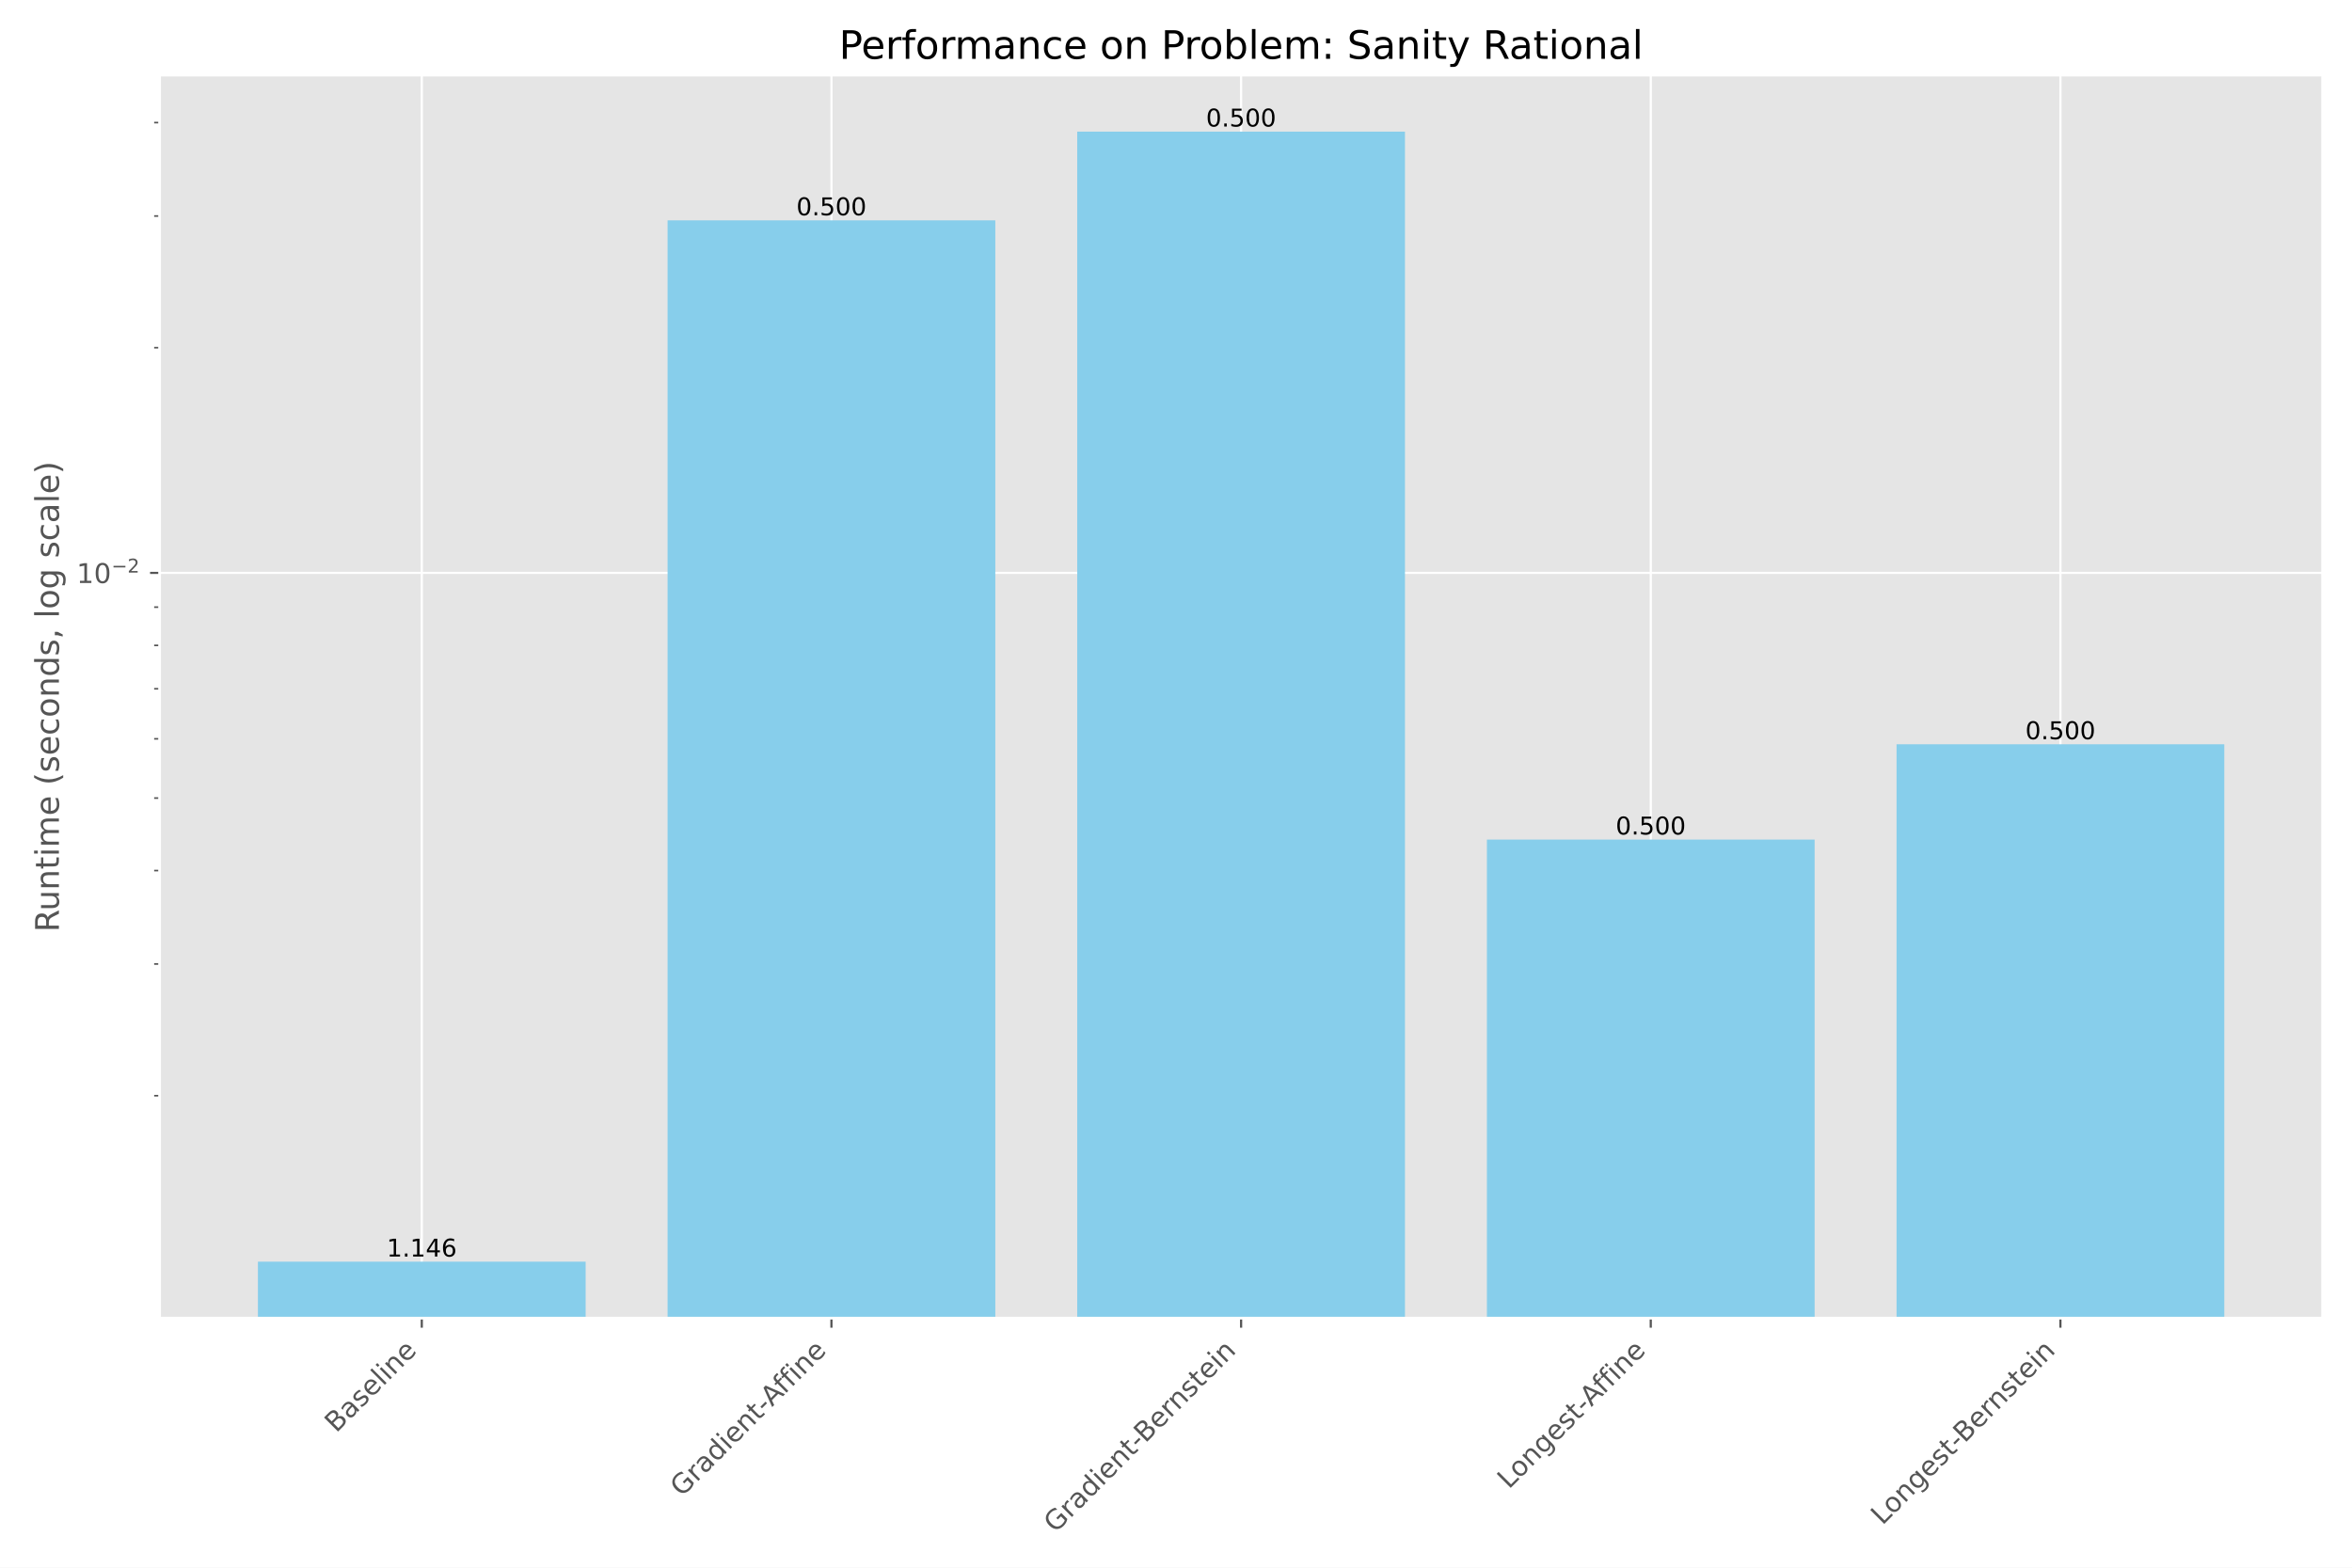
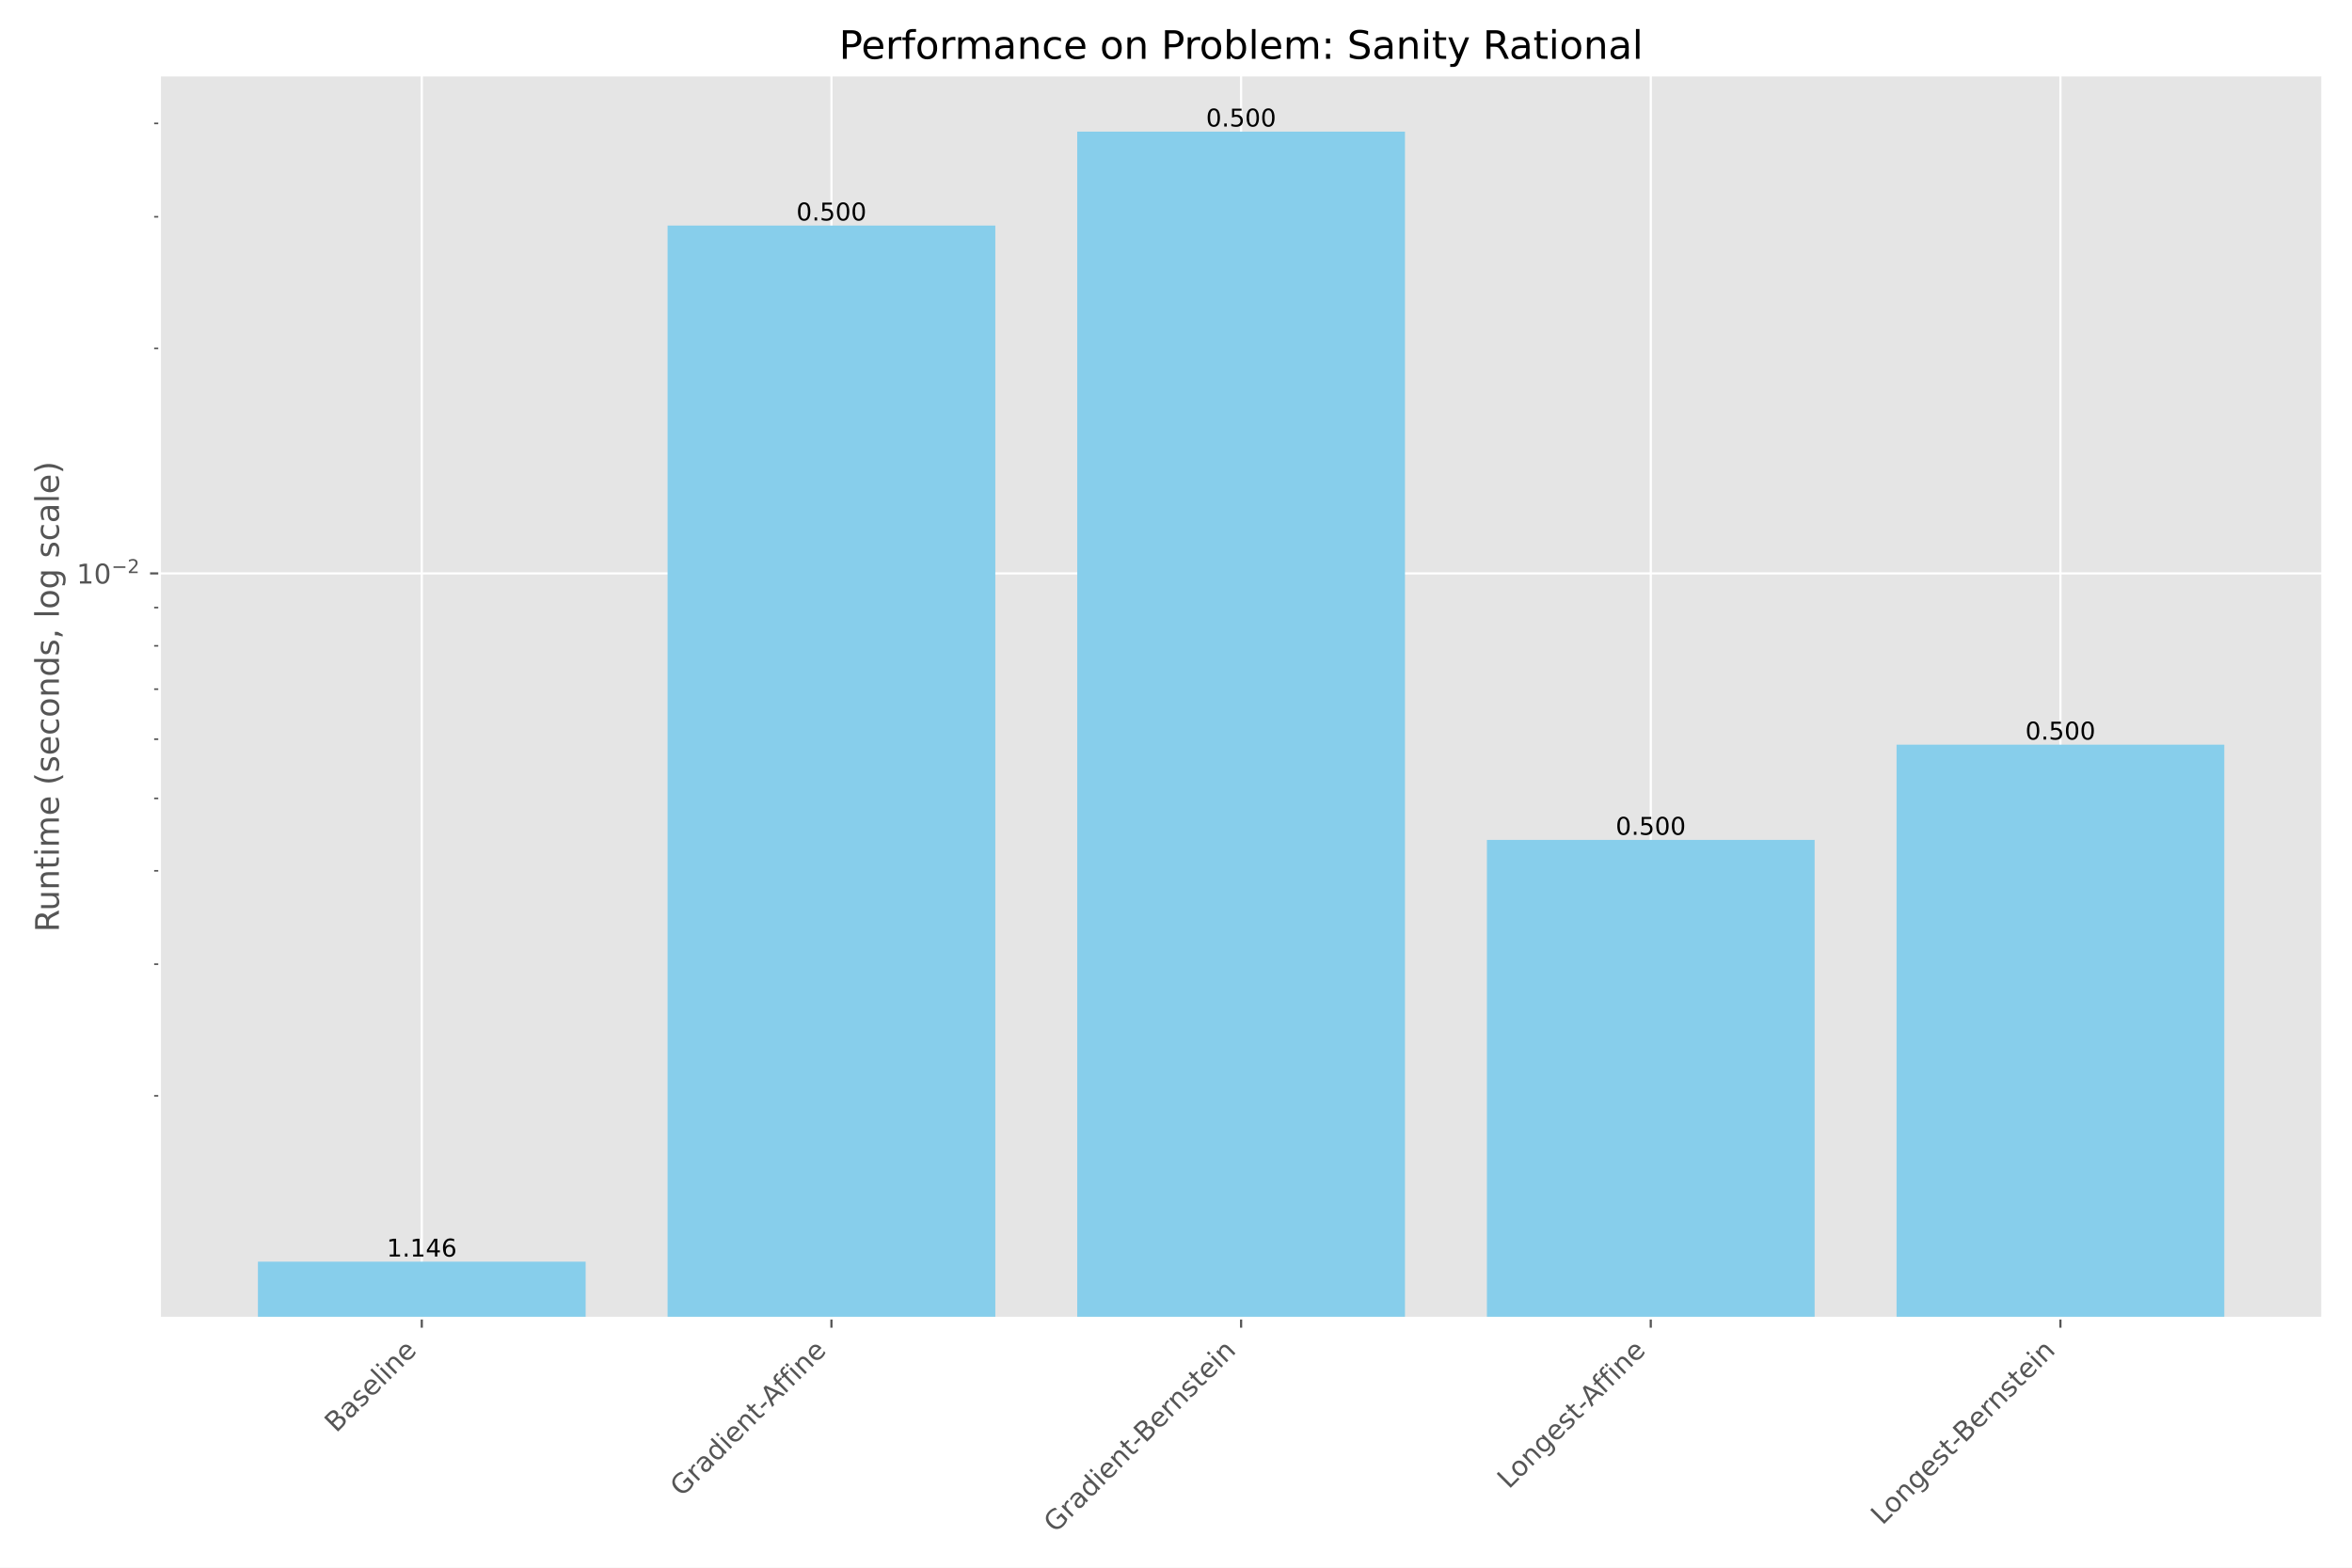
<svg xmlns="http://www.w3.org/2000/svg" xmlns:xlink="http://www.w3.org/1999/xlink" width="864pt" height="576pt" viewBox="0 0 864 576" version="1.1">
  <defs>
    <style type="text/css">*{stroke-linejoin: round; stroke-linecap: butt}</style>
  </defs>
  <g id="figure_1">
    <g id="patch_1">
      <path d="M 0 576  L 864 576  L 864 0  L 0 0  z " style="fill: #ffffff" />
    </g>
    <g id="axes_1">
      <g id="patch_2">
        <path d="M 58.63 484.314  L 853.2 484.314  L 853.2 27.6  L 58.63 27.6  z " style="fill: #e5e5e5" />
      </g>
      <g id="matplotlib.axis_1">
        <g id="xtick_1">
          <g id="line2d_1">
-             <path d="M 154.941 484.314  L 154.941 27.6  " clip-path="url(#pba3ea1bf0c)" style="fill: none; stroke: #ffffff; stroke-width: 0.8; stroke-linecap: square" />
+             <path d="M 154.941 484.314  L 154.941 27.6  " clip-path="url(#p4c2cf77429)" style="fill: none; stroke: #ffffff; stroke-width: 0.8; stroke-linecap: square" />
          </g>
          <g id="line2d_2">
            <defs>
-               <path id="ma2b7a92fe0" d="M 0 0  L 0 3.5  " style="stroke: #555555; stroke-width: 0.8" />
+               <path id="mc6f19f97b6" d="M 0 0  L 0 3.5  " style="stroke: #555555; stroke-width: 0.8" />
            </defs>
            <g>
-               <use xlink:href="#ma2b7a92fe0" x="154.941" y="484.314" style="fill: #555555; stroke: #555555; stroke-width: 0.8" />
+               <use xlink:href="#mc6f19f97b6" x="154.941" y="484.314" style="fill: #555555; stroke: #555555; stroke-width: 0.8" />
            </g>
          </g>
          <g id="text_1">
            <g style="fill: #555555" transform="translate(123.4903 526.6675) rotate(-45) scale(0.1 -0.1)">
              <defs>
                <path id="DejaVuSans-42" d="M 1259 2228  L 1259 519  L 2272 519  Q 2781 519 3026 730  Q 3272 941 3272 1375  Q 3272 1813 3026 2020  Q 2781 2228 2272 2228  L 1259 2228  z M 1259 4147  L 1259 2741  L 2194 2741  Q 2656 2741 2882 2914  Q 3109 3088 3109 3444  Q 3109 3797 2882 3972  Q 2656 4147 2194 4147  L 1259 4147  z M 628 4666  L 2241 4666  Q 2963 4666 3353 4366  Q 3744 4066 3744 3513  Q 3744 3084 3544 2831  Q 3344 2578 2956 2516  Q 3422 2416 3680 2098  Q 3938 1781 3938 1306  Q 3938 681 3513 340  Q 3088 0 2303 0  L 628 0  L 628 4666  z " transform="scale(0.015625)" />
                <path id="DejaVuSans-61" d="M 2194 1759  Q 1497 1759 1228 1600  Q 959 1441 959 1056  Q 959 750 1161 570  Q 1363 391 1709 391  Q 2188 391 2477 730  Q 2766 1069 2766 1631  L 2766 1759  L 2194 1759  z M 3341 1997  L 3341 0  L 2766 0  L 2766 531  Q 2569 213 2275 61  Q 1981 -91 1556 -91  Q 1019 -91 701 211  Q 384 513 384 1019  Q 384 1609 779 1909  Q 1175 2209 1959 2209  L 2766 2209  L 2766 2266  Q 2766 2663 2505 2880  Q 2244 3097 1772 3097  Q 1472 3097 1187 3025  Q 903 2953 641 2809  L 641 3341  Q 956 3463 1253 3523  Q 1550 3584 1831 3584  Q 2591 3584 2966 3190  Q 3341 2797 3341 1997  z " transform="scale(0.015625)" />
                <path id="DejaVuSans-73" d="M 2834 3397  L 2834 2853  Q 2591 2978 2328 3040  Q 2066 3103 1784 3103  Q 1356 3103 1142 2972  Q 928 2841 928 2578  Q 928 2378 1081 2264  Q 1234 2150 1697 2047  L 1894 2003  Q 2506 1872 2764 1633  Q 3022 1394 3022 966  Q 3022 478 2636 193  Q 2250 -91 1575 -91  Q 1294 -91 989 -36  Q 684 19 347 128  L 347 722  Q 666 556 975 473  Q 1284 391 1588 391  Q 1994 391 2212 530  Q 2431 669 2431 922  Q 2431 1156 2273 1281  Q 2116 1406 1581 1522  L 1381 1569  Q 847 1681 609 1914  Q 372 2147 372 2553  Q 372 3047 722 3315  Q 1072 3584 1716 3584  Q 2034 3584 2315 3537  Q 2597 3491 2834 3397  z " transform="scale(0.015625)" />
                <path id="DejaVuSans-65" d="M 3597 1894  L 3597 1613  L 953 1613  Q 991 1019 1311 708  Q 1631 397 2203 397  Q 2534 397 2845 478  Q 3156 559 3463 722  L 3463 178  Q 3153 47 2828 -22  Q 2503 -91 2169 -91  Q 1331 -91 842 396  Q 353 884 353 1716  Q 353 2575 817 3079  Q 1281 3584 2069 3584  Q 2775 3584 3186 3129  Q 3597 2675 3597 1894  z M 3022 2063  Q 3016 2534 2758 2815  Q 2500 3097 2075 3097  Q 1594 3097 1305 2825  Q 1016 2553 972 2059  L 3022 2063  z " transform="scale(0.015625)" />
                <path id="DejaVuSans-6c" d="M 603 4863  L 1178 4863  L 1178 0  L 603 0  L 603 4863  z " transform="scale(0.015625)" />
                <path id="DejaVuSans-69" d="M 603 3500  L 1178 3500  L 1178 0  L 603 0  L 603 3500  z M 603 4863  L 1178 4863  L 1178 4134  L 603 4134  L 603 4863  z " transform="scale(0.015625)" />
                <path id="DejaVuSans-6e" d="M 3513 2113  L 3513 0  L 2938 0  L 2938 2094  Q 2938 2591 2744 2837  Q 2550 3084 2163 3084  Q 1697 3084 1428 2787  Q 1159 2491 1159 1978  L 1159 0  L 581 0  L 581 3500  L 1159 3500  L 1159 2956  Q 1366 3272 1645 3428  Q 1925 3584 2291 3584  Q 2894 3584 3203 3211  Q 3513 2838 3513 2113  z " transform="scale(0.015625)" />
              </defs>
              <use xlink:href="#DejaVuSans-42" />
              <use xlink:href="#DejaVuSans-61" transform="translate(68.60352 0)" />
              <use xlink:href="#DejaVuSans-73" transform="translate(129.8828 0)" />
              <use xlink:href="#DejaVuSans-65" transform="translate(181.9824 0)" />
              <use xlink:href="#DejaVuSans-6c" transform="translate(243.5059 0)" />
              <use xlink:href="#DejaVuSans-69" transform="translate(271.2891 0)" />
              <use xlink:href="#DejaVuSans-6e" transform="translate(299.0723 0)" />
              <use xlink:href="#DejaVuSans-65" transform="translate(362.4512 0)" />
            </g>
          </g>
        </g>
        <g id="xtick_2">
          <g id="line2d_3">
-             <path d="M 305.428 484.314  L 305.428 27.6  " clip-path="url(#pba3ea1bf0c)" style="fill: none; stroke: #ffffff; stroke-width: 0.8; stroke-linecap: square" />
+             <path d="M 305.428 484.314  L 305.428 27.6  " clip-path="url(#p4c2cf77429)" style="fill: none; stroke: #ffffff; stroke-width: 0.8; stroke-linecap: square" />
          </g>
          <g id="line2d_4">
            <g>
-               <use xlink:href="#ma2b7a92fe0" x="305.428" y="484.314" style="fill: #555555; stroke: #555555; stroke-width: 0.8" />
+               <use xlink:href="#mc6f19f97b6" x="305.428" y="484.314" style="fill: #555555; stroke: #555555; stroke-width: 0.8" />
            </g>
          </g>
          <g id="text_2">
            <g style="fill: #555555" transform="translate(250.4327 550.212) rotate(-45) scale(0.1 -0.1)">
              <defs>
                <path id="DejaVuSans-47" d="M 3809 666  L 3809 1919  L 2778 1919  L 2778 2438  L 4434 2438  L 4434 434  Q 4069 175 3628 42  Q 3188 -91 2688 -91  Q 1594 -91 976 548  Q 359 1188 359 2328  Q 359 3472 976 4111  Q 1594 4750 2688 4750  Q 3144 4750 3555 4637  Q 3966 4525 4313 4306  L 4313 3634  Q 3963 3931 3569 4081  Q 3175 4231 2741 4231  Q 1884 4231 1454 3753  Q 1025 3275 1025 2328  Q 1025 1384 1454 906  Q 1884 428 2741 428  Q 3075 428 3337 486  Q 3600 544 3809 666  z " transform="scale(0.015625)" />
                <path id="DejaVuSans-72" d="M 2631 2963  Q 2534 3019 2420 3045  Q 2306 3072 2169 3072  Q 1681 3072 1420 2755  Q 1159 2438 1159 1844  L 1159 0  L 581 0  L 581 3500  L 1159 3500  L 1159 2956  Q 1341 3275 1631 3429  Q 1922 3584 2338 3584  Q 2397 3584 2469 3576  Q 2541 3569 2628 3553  L 2631 2963  z " transform="scale(0.015625)" />
                <path id="DejaVuSans-64" d="M 2906 2969  L 2906 4863  L 3481 4863  L 3481 0  L 2906 0  L 2906 525  Q 2725 213 2448 61  Q 2172 -91 1784 -91  Q 1150 -91 751 415  Q 353 922 353 1747  Q 353 2572 751 3078  Q 1150 3584 1784 3584  Q 2172 3584 2448 3432  Q 2725 3281 2906 2969  z M 947 1747  Q 947 1113 1208 752  Q 1469 391 1925 391  Q 2381 391 2643 752  Q 2906 1113 2906 1747  Q 2906 2381 2643 2742  Q 2381 3103 1925 3103  Q 1469 3103 1208 2742  Q 947 2381 947 1747  z " transform="scale(0.015625)" />
                <path id="DejaVuSans-74" d="M 1172 4494  L 1172 3500  L 2356 3500  L 2356 3053  L 1172 3053  L 1172 1153  Q 1172 725 1289 603  Q 1406 481 1766 481  L 2356 481  L 2356 0  L 1766 0  Q 1100 0 847 248  Q 594 497 594 1153  L 594 3053  L 172 3053  L 172 3500  L 594 3500  L 594 4494  L 1172 4494  z " transform="scale(0.015625)" />
                <path id="DejaVuSans-2d" d="M 313 2009  L 1997 2009  L 1997 1497  L 313 1497  L 313 2009  z " transform="scale(0.015625)" />
                <path id="DejaVuSans-41" d="M 2188 4044  L 1331 1722  L 3047 1722  L 2188 4044  z M 1831 4666  L 2547 4666  L 4325 0  L 3669 0  L 3244 1197  L 1141 1197  L 716 0  L 50 0  L 1831 4666  z " transform="scale(0.015625)" />
                <path id="DejaVuSans-66" d="M 2375 4863  L 2375 4384  L 1825 4384  Q 1516 4384 1395 4259  Q 1275 4134 1275 3809  L 1275 3500  L 2222 3500  L 2222 3053  L 1275 3053  L 1275 0  L 697 0  L 697 3053  L 147 3053  L 147 3500  L 697 3500  L 697 3744  Q 697 4328 969 4595  Q 1241 4863 1831 4863  L 2375 4863  z " transform="scale(0.015625)" />
              </defs>
              <use xlink:href="#DejaVuSans-47" />
              <use xlink:href="#DejaVuSans-72" transform="translate(77.49023 0)" />
              <use xlink:href="#DejaVuSans-61" transform="translate(118.6035 0)" />
              <use xlink:href="#DejaVuSans-64" transform="translate(179.8828 0)" />
              <use xlink:href="#DejaVuSans-69" transform="translate(243.3594 0)" />
              <use xlink:href="#DejaVuSans-65" transform="translate(271.1426 0)" />
              <use xlink:href="#DejaVuSans-6e" transform="translate(332.666 0)" />
              <use xlink:href="#DejaVuSans-74" transform="translate(396.0449 0)" />
              <use xlink:href="#DejaVuSans-2d" transform="translate(435.2539 0)" />
              <use xlink:href="#DejaVuSans-41" transform="translate(469.0879 0)" />
              <use xlink:href="#DejaVuSans-66" transform="translate(533.8711 0)" />
              <use xlink:href="#DejaVuSans-66" transform="translate(569.0762 0)" />
              <use xlink:href="#DejaVuSans-69" transform="translate(604.2812 0)" />
              <use xlink:href="#DejaVuSans-6e" transform="translate(632.0645 0)" />
              <use xlink:href="#DejaVuSans-65" transform="translate(695.4434 0)" />
            </g>
          </g>
        </g>
        <g id="xtick_3">
          <g id="line2d_5">
-             <path d="M 455.915 484.314  L 455.915 27.6  " clip-path="url(#pba3ea1bf0c)" style="fill: none; stroke: #ffffff; stroke-width: 0.8; stroke-linecap: square" />
+             <path d="M 455.915 484.314  L 455.915 27.6  " clip-path="url(#p4c2cf77429)" style="fill: none; stroke: #ffffff; stroke-width: 0.8; stroke-linecap: square" />
          </g>
          <g id="line2d_6">
            <g>
-               <use xlink:href="#ma2b7a92fe0" x="455.915" y="484.314" style="fill: #555555; stroke: #555555; stroke-width: 0.8" />
+               <use xlink:href="#mc6f19f97b6" x="455.915" y="484.314" style="fill: #555555; stroke: #555555; stroke-width: 0.8" />
            </g>
          </g>
          <g id="text_3">
            <g style="fill: #555555" transform="translate(387.6536 563.478) rotate(-45) scale(0.1 -0.1)">
              <use xlink:href="#DejaVuSans-47" />
              <use xlink:href="#DejaVuSans-72" transform="translate(77.49023 0)" />
              <use xlink:href="#DejaVuSans-61" transform="translate(118.6035 0)" />
              <use xlink:href="#DejaVuSans-64" transform="translate(179.8828 0)" />
              <use xlink:href="#DejaVuSans-69" transform="translate(243.3594 0)" />
              <use xlink:href="#DejaVuSans-65" transform="translate(271.1426 0)" />
              <use xlink:href="#DejaVuSans-6e" transform="translate(332.666 0)" />
              <use xlink:href="#DejaVuSans-74" transform="translate(396.0449 0)" />
              <use xlink:href="#DejaVuSans-2d" transform="translate(435.2539 0)" />
              <use xlink:href="#DejaVuSans-42" transform="translate(467.7129 0)" />
              <use xlink:href="#DejaVuSans-65" transform="translate(536.3164 0)" />
              <use xlink:href="#DejaVuSans-72" transform="translate(597.8398 0)" />
              <use xlink:href="#DejaVuSans-6e" transform="translate(637.2031 0)" />
              <use xlink:href="#DejaVuSans-73" transform="translate(700.582 0)" />
              <use xlink:href="#DejaVuSans-74" transform="translate(752.6816 0)" />
              <use xlink:href="#DejaVuSans-65" transform="translate(791.8906 0)" />
              <use xlink:href="#DejaVuSans-69" transform="translate(853.4141 0)" />
              <use xlink:href="#DejaVuSans-6e" transform="translate(881.1973 0)" />
            </g>
          </g>
        </g>
        <g id="xtick_4">
          <g id="line2d_7">
-             <path d="M 606.402 484.314  L 606.402 27.6  " clip-path="url(#pba3ea1bf0c)" style="fill: none; stroke: #ffffff; stroke-width: 0.8; stroke-linecap: square" />
+             <path d="M 606.402 484.314  L 606.402 27.6  " clip-path="url(#p4c2cf77429)" style="fill: none; stroke: #ffffff; stroke-width: 0.8; stroke-linecap: square" />
          </g>
          <g id="line2d_8">
            <g>
-               <use xlink:href="#ma2b7a92fe0" x="606.402" y="484.314" style="fill: #555555; stroke: #555555; stroke-width: 0.8" />
+               <use xlink:href="#mc6f19f97b6" x="606.402" y="484.314" style="fill: #555555; stroke: #555555; stroke-width: 0.8" />
            </g>
          </g>
          <g id="text_4">
            <g style="fill: #555555" transform="translate(554.2635 547.3548) rotate(-45) scale(0.1 -0.1)">
              <defs>
                <path id="DejaVuSans-4c" d="M 628 4666  L 1259 4666  L 1259 531  L 3531 531  L 3531 0  L 628 0  L 628 4666  z " transform="scale(0.015625)" />
                <path id="DejaVuSans-6f" d="M 1959 3097  Q 1497 3097 1228 2736  Q 959 2375 959 1747  Q 959 1119 1226 758  Q 1494 397 1959 397  Q 2419 397 2687 759  Q 2956 1122 2956 1747  Q 2956 2369 2687 2733  Q 2419 3097 1959 3097  z M 1959 3584  Q 2709 3584 3137 3096  Q 3566 2609 3566 1747  Q 3566 888 3137 398  Q 2709 -91 1959 -91  Q 1206 -91 779 398  Q 353 888 353 1747  Q 353 2609 779 3096  Q 1206 3584 1959 3584  z " transform="scale(0.015625)" />
                <path id="DejaVuSans-67" d="M 2906 1791  Q 2906 2416 2648 2759  Q 2391 3103 1925 3103  Q 1463 3103 1205 2759  Q 947 2416 947 1791  Q 947 1169 1205 825  Q 1463 481 1925 481  Q 2391 481 2648 825  Q 2906 1169 2906 1791  z M 3481 434  Q 3481 -459 3084 -895  Q 2688 -1331 1869 -1331  Q 1566 -1331 1297 -1286  Q 1028 -1241 775 -1147  L 775 -588  Q 1028 -725 1275 -790  Q 1522 -856 1778 -856  Q 2344 -856 2625 -561  Q 2906 -266 2906 331  L 2906 616  Q 2728 306 2450 153  Q 2172 0 1784 0  Q 1141 0 747 490  Q 353 981 353 1791  Q 353 2603 747 3093  Q 1141 3584 1784 3584  Q 2172 3584 2450 3431  Q 2728 3278 2906 2969  L 2906 3500  L 3481 3500  L 3481 434  z " transform="scale(0.015625)" />
              </defs>
              <use xlink:href="#DejaVuSans-4c" />
              <use xlink:href="#DejaVuSans-6f" transform="translate(53.96289 0)" />
              <use xlink:href="#DejaVuSans-6e" transform="translate(115.1445 0)" />
              <use xlink:href="#DejaVuSans-67" transform="translate(178.5234 0)" />
              <use xlink:href="#DejaVuSans-65" transform="translate(242 0)" />
              <use xlink:href="#DejaVuSans-73" transform="translate(303.5234 0)" />
              <use xlink:href="#DejaVuSans-74" transform="translate(355.623 0)" />
              <use xlink:href="#DejaVuSans-2d" transform="translate(394.832 0)" />
              <use xlink:href="#DejaVuSans-41" transform="translate(428.666 0)" />
              <use xlink:href="#DejaVuSans-66" transform="translate(493.4492 0)" />
              <use xlink:href="#DejaVuSans-66" transform="translate(528.6543 0)" />
              <use xlink:href="#DejaVuSans-69" transform="translate(563.8594 0)" />
              <use xlink:href="#DejaVuSans-6e" transform="translate(591.6426 0)" />
              <use xlink:href="#DejaVuSans-65" transform="translate(655.0215 0)" />
            </g>
          </g>
        </g>
        <g id="xtick_5">
          <g id="line2d_9">
-             <path d="M 756.888 484.314  L 756.888 27.6  " clip-path="url(#pba3ea1bf0c)" style="fill: none; stroke: #ffffff; stroke-width: 0.8; stroke-linecap: square" />
+             <path d="M 756.888 484.314  L 756.888 27.6  " clip-path="url(#p4c2cf77429)" style="fill: none; stroke: #ffffff; stroke-width: 0.8; stroke-linecap: square" />
          </g>
          <g id="line2d_10">
            <g>
-               <use xlink:href="#ma2b7a92fe0" x="756.888" y="484.314" style="fill: #555555; stroke: #555555; stroke-width: 0.8" />
+               <use xlink:href="#mc6f19f97b6" x="756.888" y="484.314" style="fill: #555555; stroke: #555555; stroke-width: 0.8" />
            </g>
          </g>
          <g id="text_5">
            <g style="fill: #555555" transform="translate(691.4844 560.6208) rotate(-45) scale(0.1 -0.1)">
              <use xlink:href="#DejaVuSans-4c" />
              <use xlink:href="#DejaVuSans-6f" transform="translate(53.96289 0)" />
              <use xlink:href="#DejaVuSans-6e" transform="translate(115.1445 0)" />
              <use xlink:href="#DejaVuSans-67" transform="translate(178.5234 0)" />
              <use xlink:href="#DejaVuSans-65" transform="translate(242 0)" />
              <use xlink:href="#DejaVuSans-73" transform="translate(303.5234 0)" />
              <use xlink:href="#DejaVuSans-74" transform="translate(355.623 0)" />
              <use xlink:href="#DejaVuSans-2d" transform="translate(394.832 0)" />
              <use xlink:href="#DejaVuSans-42" transform="translate(427.291 0)" />
              <use xlink:href="#DejaVuSans-65" transform="translate(495.8945 0)" />
              <use xlink:href="#DejaVuSans-72" transform="translate(557.418 0)" />
              <use xlink:href="#DejaVuSans-6e" transform="translate(596.7812 0)" />
              <use xlink:href="#DejaVuSans-73" transform="translate(660.1602 0)" />
              <use xlink:href="#DejaVuSans-74" transform="translate(712.2598 0)" />
              <use xlink:href="#DejaVuSans-65" transform="translate(751.4688 0)" />
              <use xlink:href="#DejaVuSans-69" transform="translate(812.9922 0)" />
              <use xlink:href="#DejaVuSans-6e" transform="translate(840.7754 0)" />
            </g>
          </g>
        </g>
      </g>
      <g id="matplotlib.axis_2">
        <g id="ytick_1">
          <g id="line2d_11">
-             <path d="M 58.63 210.492  L 853.2 210.492  " clip-path="url(#pba3ea1bf0c)" style="fill: none; stroke: #ffffff; stroke-width: 0.8; stroke-linecap: square" />
+             <path d="M 58.63 210.678  L 853.2 210.678  " clip-path="url(#p4c2cf77429)" style="fill: none; stroke: #ffffff; stroke-width: 0.8; stroke-linecap: square" />
          </g>
          <g id="line2d_12">
            <defs>
-               <path id="ma7c38c207f" d="M 0 0  L -3.5 0  " style="stroke: #555555; stroke-width: 0.8" />
+               <path id="maa7d8d99e0" d="M 0 0  L -3.5 0  " style="stroke: #555555; stroke-width: 0.8" />
            </defs>
            <g>
-               <use xlink:href="#ma7c38c207f" x="58.63" y="210.492" style="fill: #555555; stroke: #555555; stroke-width: 0.8" />
+               <use xlink:href="#maa7d8d99e0" x="58.63" y="210.678" style="fill: #555555; stroke: #555555; stroke-width: 0.8" />
            </g>
          </g>
          <g id="text_6">
-             <g style="fill: #555555" transform="translate(28.12955 214.2911) scale(0.1 -0.1)">
+             <g style="fill: #555555" transform="translate(28.12955 214.4777) scale(0.1 -0.1)">
              <defs>
                <path id="DejaVuSans-31" d="M 794 531  L 1825 531  L 1825 4091  L 703 3866  L 703 4441  L 1819 4666  L 2450 4666  L 2450 531  L 3481 531  L 3481 0  L 794 0  L 794 531  z " transform="scale(0.015625)" />
                <path id="DejaVuSans-30" d="M 2034 4250  Q 1547 4250 1301 3770  Q 1056 3291 1056 2328  Q 1056 1369 1301 889  Q 1547 409 2034 409  Q 2525 409 2770 889  Q 3016 1369 3016 2328  Q 3016 3291 2770 3770  Q 2525 4250 2034 4250  z M 2034 4750  Q 2819 4750 3233 4129  Q 3647 3509 3647 2328  Q 3647 1150 3233 529  Q 2819 -91 2034 -91  Q 1250 -91 836 529  Q 422 1150 422 2328  Q 422 3509 836 4129  Q 1250 4750 2034 4750  z " transform="scale(0.015625)" />
                <path id="DejaVuSans-2212" d="M 678 2272  L 4684 2272  L 4684 1741  L 678 1741  L 678 2272  z " transform="scale(0.015625)" />
                <path id="DejaVuSans-32" d="M 1228 531  L 3431 531  L 3431 0  L 469 0  L 469 531  Q 828 903 1448 1529  Q 2069 2156 2228 2338  Q 2531 2678 2651 2914  Q 2772 3150 2772 3378  Q 2772 3750 2511 3984  Q 2250 4219 1831 4219  Q 1534 4219 1204 4116  Q 875 4013 500 3803  L 500 4441  Q 881 4594 1212 4672  Q 1544 4750 1819 4750  Q 2544 4750 2975 4387  Q 3406 4025 3406 3419  Q 3406 3131 3298 2873  Q 3191 2616 2906 2266  Q 2828 2175 2409 1742  Q 1991 1309 1228 531  z " transform="scale(0.015625)" />
              </defs>
              <use xlink:href="#DejaVuSans-31" transform="translate(0 0.765625)" />
              <use xlink:href="#DejaVuSans-30" transform="translate(63.62305 0.765625)" />
              <use xlink:href="#DejaVuSans-2212" transform="translate(128.2031 39.04688) scale(0.7)" />
              <use xlink:href="#DejaVuSans-32" transform="translate(186.8555 39.04688) scale(0.7)" />
            </g>
          </g>
        </g>
        <g id="ytick_2">
          <g id="line2d_13">
            <defs>
-               <path id="mb33e29eeee" d="M 0 0  L -2 0  " style="stroke: #555555; stroke-width: 0.6" />
+               <path id="m8365a27707" d="M 0 0  L -2 0  " style="stroke: #555555; stroke-width: 0.6" />
            </defs>
            <g>
-               <use xlink:href="#mb33e29eeee" x="58.63" y="402.585" style="fill: #555555; stroke: #555555; stroke-width: 0.6" />
+               <use xlink:href="#m8365a27707" x="58.63" y="402.63" style="fill: #555555; stroke: #555555; stroke-width: 0.6" />
            </g>
          </g>
        </g>
        <g id="ytick_3">
          <g id="line2d_14">
            <g>
-               <use xlink:href="#mb33e29eeee" x="58.63" y="354.191" style="fill: #555555; stroke: #555555; stroke-width: 0.6" />
+               <use xlink:href="#m8365a27707" x="58.63" y="354.272" style="fill: #555555; stroke: #555555; stroke-width: 0.6" />
            </g>
          </g>
        </g>
        <g id="ytick_4">
          <g id="line2d_15">
            <g>
-               <use xlink:href="#mb33e29eeee" x="58.63" y="319.855" style="fill: #555555; stroke: #555555; stroke-width: 0.6" />
+               <use xlink:href="#m8365a27707" x="58.63" y="319.961" style="fill: #555555; stroke: #555555; stroke-width: 0.6" />
            </g>
          </g>
        </g>
        <g id="ytick_5">
          <g id="line2d_16">
            <g>
-               <use xlink:href="#mb33e29eeee" x="58.63" y="293.222" style="fill: #555555; stroke: #555555; stroke-width: 0.6" />
+               <use xlink:href="#m8365a27707" x="58.63" y="293.348" style="fill: #555555; stroke: #555555; stroke-width: 0.6" />
            </g>
          </g>
        </g>
        <g id="ytick_6">
          <g id="line2d_17">
            <g>
-               <use xlink:href="#mb33e29eeee" x="58.63" y="271.461" style="fill: #555555; stroke: #555555; stroke-width: 0.6" />
+               <use xlink:href="#m8365a27707" x="58.63" y="271.603" style="fill: #555555; stroke: #555555; stroke-width: 0.6" />
            </g>
          </g>
        </g>
        <g id="ytick_7">
          <g id="line2d_18">
            <g>
-               <use xlink:href="#mb33e29eeee" x="58.63" y="253.063" style="fill: #555555; stroke: #555555; stroke-width: 0.6" />
+               <use xlink:href="#m8365a27707" x="58.63" y="253.218" style="fill: #555555; stroke: #555555; stroke-width: 0.6" />
            </g>
          </g>
        </g>
        <g id="ytick_8">
          <g id="line2d_19">
            <g>
-               <use xlink:href="#mb33e29eeee" x="58.63" y="237.125" style="fill: #555555; stroke: #555555; stroke-width: 0.6" />
+               <use xlink:href="#m8365a27707" x="58.63" y="237.292" style="fill: #555555; stroke: #555555; stroke-width: 0.6" />
            </g>
          </g>
        </g>
        <g id="ytick_9">
          <g id="line2d_20">
            <g>
-               <use xlink:href="#mb33e29eeee" x="58.63" y="223.067" style="fill: #555555; stroke: #555555; stroke-width: 0.6" />
+               <use xlink:href="#m8365a27707" x="58.63" y="223.244" style="fill: #555555; stroke: #555555; stroke-width: 0.6" />
            </g>
          </g>
        </g>
        <g id="ytick_10">
          <g id="line2d_21">
            <g>
-               <use xlink:href="#mb33e29eeee" x="58.63" y="127.762" style="fill: #555555; stroke: #555555; stroke-width: 0.6" />
+               <use xlink:href="#m8365a27707" x="58.63" y="128.009" style="fill: #555555; stroke: #555555; stroke-width: 0.6" />
            </g>
          </g>
        </g>
        <g id="ytick_11">
          <g id="line2d_22">
            <g>
-               <use xlink:href="#mb33e29eeee" x="58.63" y="79.368" style="fill: #555555; stroke: #555555; stroke-width: 0.6" />
+               <use xlink:href="#m8365a27707" x="58.63" y="79.651" style="fill: #555555; stroke: #555555; stroke-width: 0.6" />
            </g>
          </g>
        </g>
        <g id="ytick_12">
          <g id="line2d_23">
            <g>
-               <use xlink:href="#mb33e29eeee" x="58.63" y="45.032" style="fill: #555555; stroke: #555555; stroke-width: 0.6" />
+               <use xlink:href="#m8365a27707" x="58.63" y="45.34" style="fill: #555555; stroke: #555555; stroke-width: 0.6" />
            </g>
          </g>
        </g>
        <g id="text_7">
          <g style="fill: #555555" transform="translate(21.63393 342.4585) rotate(-90) scale(0.12 -0.12)">
            <defs>
              <path id="DejaVuSans-52" d="M 2841 2188  Q 3044 2119 3236 1894  Q 3428 1669 3622 1275  L 4263 0  L 3584 0  L 2988 1197  Q 2756 1666 2539 1819  Q 2322 1972 1947 1972  L 1259 1972  L 1259 0  L 628 0  L 628 4666  L 2053 4666  Q 2853 4666 3247 4331  Q 3641 3997 3641 3322  Q 3641 2881 3436 2590  Q 3231 2300 2841 2188  z M 1259 4147  L 1259 2491  L 2053 2491  Q 2509 2491 2742 2702  Q 2975 2913 2975 3322  Q 2975 3731 2742 3939  Q 2509 4147 2053 4147  L 1259 4147  z " transform="scale(0.015625)" />
              <path id="DejaVuSans-75" d="M 544 1381  L 544 3500  L 1119 3500  L 1119 1403  Q 1119 906 1312 657  Q 1506 409 1894 409  Q 2359 409 2629 706  Q 2900 1003 2900 1516  L 2900 3500  L 3475 3500  L 3475 0  L 2900 0  L 2900 538  Q 2691 219 2414 64  Q 2138 -91 1772 -91  Q 1169 -91 856 284  Q 544 659 544 1381  z M 1991 3584  L 1991 3584  z " transform="scale(0.015625)" />
              <path id="DejaVuSans-6d" d="M 3328 2828  Q 3544 3216 3844 3400  Q 4144 3584 4550 3584  Q 5097 3584 5394 3201  Q 5691 2819 5691 2113  L 5691 0  L 5113 0  L 5113 2094  Q 5113 2597 4934 2840  Q 4756 3084 4391 3084  Q 3944 3084 3684 2787  Q 3425 2491 3425 1978  L 3425 0  L 2847 0  L 2847 2094  Q 2847 2600 2669 2842  Q 2491 3084 2119 3084  Q 1678 3084 1418 2786  Q 1159 2488 1159 1978  L 1159 0  L 581 0  L 581 3500  L 1159 3500  L 1159 2956  Q 1356 3278 1631 3431  Q 1906 3584 2284 3584  Q 2666 3584 2933 3390  Q 3200 3197 3328 2828  z " transform="scale(0.015625)" />
              <path id="DejaVuSans-20" transform="scale(0.015625)" />
              <path id="DejaVuSans-28" d="M 1984 4856  Q 1566 4138 1362 3434  Q 1159 2731 1159 2009  Q 1159 1288 1364 580  Q 1569 -128 1984 -844  L 1484 -844  Q 1016 -109 783 600  Q 550 1309 550 2009  Q 550 2706 781 3412  Q 1013 4119 1484 4856  L 1984 4856  z " transform="scale(0.015625)" />
              <path id="DejaVuSans-63" d="M 3122 3366  L 3122 2828  Q 2878 2963 2633 3030  Q 2388 3097 2138 3097  Q 1578 3097 1268 2742  Q 959 2388 959 1747  Q 959 1106 1268 751  Q 1578 397 2138 397  Q 2388 397 2633 464  Q 2878 531 3122 666  L 3122 134  Q 2881 22 2623 -34  Q 2366 -91 2075 -91  Q 1284 -91 818 406  Q 353 903 353 1747  Q 353 2603 823 3093  Q 1294 3584 2113 3584  Q 2378 3584 2631 3529  Q 2884 3475 3122 3366  z " transform="scale(0.015625)" />
              <path id="DejaVuSans-2c" d="M 750 794  L 1409 794  L 1409 256  L 897 -744  L 494 -744  L 750 256  L 750 794  z " transform="scale(0.015625)" />
              <path id="DejaVuSans-29" d="M 513 4856  L 1013 4856  Q 1481 4119 1714 3412  Q 1947 2706 1947 2009  Q 1947 1309 1714 600  Q 1481 -109 1013 -844  L 513 -844  Q 928 -128 1133 580  Q 1338 1288 1338 2009  Q 1338 2731 1133 3434  Q 928 4138 513 4856  z " transform="scale(0.015625)" />
            </defs>
            <use xlink:href="#DejaVuSans-52" />
            <use xlink:href="#DejaVuSans-75" transform="translate(64.98242 0)" />
            <use xlink:href="#DejaVuSans-6e" transform="translate(128.3613 0)" />
            <use xlink:href="#DejaVuSans-74" transform="translate(191.7402 0)" />
            <use xlink:href="#DejaVuSans-69" transform="translate(230.9492 0)" />
            <use xlink:href="#DejaVuSans-6d" transform="translate(258.7324 0)" />
            <use xlink:href="#DejaVuSans-65" transform="translate(356.1445 0)" />
            <use xlink:href="#DejaVuSans-20" transform="translate(417.668 0)" />
            <use xlink:href="#DejaVuSans-28" transform="translate(449.4551 0)" />
            <use xlink:href="#DejaVuSans-73" transform="translate(488.4688 0)" />
            <use xlink:href="#DejaVuSans-65" transform="translate(540.5684 0)" />
            <use xlink:href="#DejaVuSans-63" transform="translate(602.0918 0)" />
            <use xlink:href="#DejaVuSans-6f" transform="translate(657.0723 0)" />
            <use xlink:href="#DejaVuSans-6e" transform="translate(718.2539 0)" />
            <use xlink:href="#DejaVuSans-64" transform="translate(781.6328 0)" />
            <use xlink:href="#DejaVuSans-73" transform="translate(845.1094 0)" />
            <use xlink:href="#DejaVuSans-2c" transform="translate(897.209 0)" />
            <use xlink:href="#DejaVuSans-20" transform="translate(928.9961 0)" />
            <use xlink:href="#DejaVuSans-6c" transform="translate(960.7832 0)" />
            <use xlink:href="#DejaVuSans-6f" transform="translate(988.5664 0)" />
            <use xlink:href="#DejaVuSans-67" transform="translate(1049.748 0)" />
            <use xlink:href="#DejaVuSans-20" transform="translate(1113.225 0)" />
            <use xlink:href="#DejaVuSans-73" transform="translate(1145.012 0)" />
            <use xlink:href="#DejaVuSans-63" transform="translate(1197.111 0)" />
            <use xlink:href="#DejaVuSans-61" transform="translate(1252.092 0)" />
            <use xlink:href="#DejaVuSans-6c" transform="translate(1313.371 0)" />
            <use xlink:href="#DejaVuSans-65" transform="translate(1341.154 0)" />
            <use xlink:href="#DejaVuSans-29" transform="translate(1402.678 0)" />
          </g>
        </g>
      </g>
      <g id="patch_3">
-         <path d="M 94.746 274484.525  L 215.136 274484.525  L 215.136 463.555  L 94.746 463.555  z " clip-path="url(#pba3ea1bf0c)" style="fill: #87ceeb" />
+         <path d="M 94.746 274282.436  L 215.136 274282.436  L 215.136 463.555  L 94.746 463.555  z " clip-path="url(#p4c2cf77429)" style="fill: #87ceeb" />
      </g>
      <g id="patch_4">
-         <path d="M 245.233 274484.525  L 365.623 274484.525  L 365.623 80.97  L 245.233 80.97  z " clip-path="url(#pba3ea1bf0c)" style="fill: #87ceeb" />
+         <path d="M 245.233 274282.436  L 365.623 274282.436  L 365.623 82.875  L 245.233 82.875  z " clip-path="url(#p4c2cf77429)" style="fill: #87ceeb" />
      </g>
      <g id="patch_5">
-         <path d="M 395.72 274484.525  L 516.11 274484.525  L 516.11 48.36  L 395.72 48.36  z " clip-path="url(#pba3ea1bf0c)" style="fill: #87ceeb" />
+         <path d="M 395.72 274282.436  L 516.11 274282.436  L 516.11 48.36  L 395.72 48.36  z " clip-path="url(#p4c2cf77429)" style="fill: #87ceeb" />
      </g>
      <g id="patch_6">
-         <path d="M 546.207 274484.525  L 666.596 274484.525  L 666.596 308.48  L 546.207 308.48  z " clip-path="url(#pba3ea1bf0c)" style="fill: #87ceeb" />
+         <path d="M 546.207 274282.436  L 666.596 274282.436  L 666.596 308.594  L 546.207 308.594  z " clip-path="url(#p4c2cf77429)" style="fill: #87ceeb" />
      </g>
      <g id="patch_7">
-         <path d="M 696.694 274484.525  L 817.083 274484.525  L 817.083 273.467  L 696.694 273.467  z " clip-path="url(#pba3ea1bf0c)" style="fill: #87ceeb" />
+         <path d="M 696.694 274282.436  L 817.083 274282.436  L 817.083 273.607  L 696.694 273.607  z " clip-path="url(#p4c2cf77429)" style="fill: #87ceeb" />
      </g>
      <g id="patch_8">
        <path d="M 58.63 484.314  L 58.63 27.6  " style="fill: none; stroke: #ffffff; stroke-linejoin: miter; stroke-linecap: square" />
      </g>
      <g id="patch_9">
        <path d="M 853.2 484.314  L 853.2 27.6  " style="fill: none; stroke: #ffffff; stroke-linejoin: miter; stroke-linecap: square" />
      </g>
      <g id="patch_10">
        <path d="M 58.63 484.314  L 853.2 484.314  " style="fill: none; stroke: #ffffff; stroke-linejoin: miter; stroke-linecap: square" />
      </g>
      <g id="patch_11">
        <path d="M 58.63 27.6  L 853.2 27.6  " style="fill: none; stroke: #ffffff; stroke-linejoin: miter; stroke-linecap: square" />
      </g>
      <g id="text_8">
        <g transform="translate(142.0585 461.6829) scale(0.09 -0.09)">
          <defs>
            <path id="DejaVuSans-2e" d="M 684 794  L 1344 794  L 1344 0  L 684 0  L 684 794  z " transform="scale(0.015625)" />
            <path id="DejaVuSans-34" d="M 2419 4116  L 825 1625  L 2419 1625  L 2419 4116  z M 2253 4666  L 3047 4666  L 3047 1625  L 3713 1625  L 3713 1100  L 3047 1100  L 3047 0  L 2419 0  L 2419 1100  L 313 1100  L 313 1709  L 2253 4666  z " transform="scale(0.015625)" />
            <path id="DejaVuSans-36" d="M 2113 2584  Q 1688 2584 1439 2293  Q 1191 2003 1191 1497  Q 1191 994 1439 701  Q 1688 409 2113 409  Q 2538 409 2786 701  Q 3034 994 3034 1497  Q 3034 2003 2786 2293  Q 2538 2584 2113 2584  z M 3366 4563  L 3366 3988  Q 3128 4100 2886 4159  Q 2644 4219 2406 4219  Q 1781 4219 1451 3797  Q 1122 3375 1075 2522  Q 1259 2794 1537 2939  Q 1816 3084 2150 3084  Q 2853 3084 3261 2657  Q 3669 2231 3669 1497  Q 3669 778 3244 343  Q 2819 -91 2113 -91  Q 1303 -91 875 529  Q 447 1150 447 2328  Q 447 3434 972 4092  Q 1497 4750 2381 4750  Q 2619 4750 2861 4703  Q 3103 4656 3366 4563  z " transform="scale(0.015625)" />
          </defs>
          <use xlink:href="#DejaVuSans-31" />
          <use xlink:href="#DejaVuSans-2e" transform="translate(63.62305 0)" />
          <use xlink:href="#DejaVuSans-31" transform="translate(95.41016 0)" />
          <use xlink:href="#DejaVuSans-34" transform="translate(159.0332 0)" />
          <use xlink:href="#DejaVuSans-36" transform="translate(222.6562 0)" />
        </g>
      </g>
      <g id="text_9">
-         <g transform="translate(292.5453 79.09803) scale(0.09 -0.09)">
+         <g transform="translate(292.5453 81.00288) scale(0.09 -0.09)">
          <defs>
            <path id="DejaVuSans-35" d="M 691 4666  L 3169 4666  L 3169 4134  L 1269 4134  L 1269 2991  Q 1406 3038 1543 3061  Q 1681 3084 1819 3084  Q 2600 3084 3056 2656  Q 3513 2228 3513 1497  Q 3513 744 3044 326  Q 2575 -91 1722 -91  Q 1428 -91 1123 -41  Q 819 9 494 109  L 494 744  Q 775 591 1075 516  Q 1375 441 1709 441  Q 2250 441 2565 725  Q 2881 1009 2881 1497  Q 2881 1984 2565 2268  Q 2250 2553 1709 2553  Q 1456 2553 1204 2497  Q 953 2441 691 2322  L 691 4666  z " transform="scale(0.015625)" />
          </defs>
          <use xlink:href="#DejaVuSans-30" />
          <use xlink:href="#DejaVuSans-2e" transform="translate(63.62305 0)" />
          <use xlink:href="#DejaVuSans-35" transform="translate(95.41016 0)" />
          <use xlink:href="#DejaVuSans-30" transform="translate(159.0332 0)" />
          <use xlink:href="#DejaVuSans-30" transform="translate(222.6562 0)" />
        </g>
      </g>
      <g id="text_10">
        <g transform="translate(443.0321 46.48803) scale(0.09 -0.09)">
          <use xlink:href="#DejaVuSans-30" />
          <use xlink:href="#DejaVuSans-2e" transform="translate(63.62305 0)" />
          <use xlink:href="#DejaVuSans-35" transform="translate(95.41016 0)" />
          <use xlink:href="#DejaVuSans-30" transform="translate(159.0332 0)" />
          <use xlink:href="#DejaVuSans-30" transform="translate(222.6562 0)" />
        </g>
      </g>
      <g id="text_11">
-         <g transform="translate(593.5189 306.6078) scale(0.09 -0.09)">
+         <g transform="translate(593.5189 306.7222) scale(0.09 -0.09)">
          <use xlink:href="#DejaVuSans-30" />
          <use xlink:href="#DejaVuSans-2e" transform="translate(63.62305 0)" />
          <use xlink:href="#DejaVuSans-35" transform="translate(95.41016 0)" />
          <use xlink:href="#DejaVuSans-30" transform="translate(159.0332 0)" />
          <use xlink:href="#DejaVuSans-30" transform="translate(222.6562 0)" />
        </g>
      </g>
      <g id="text_12">
-         <g transform="translate(744.0058 271.5954) scale(0.09 -0.09)">
+         <g transform="translate(744.0058 271.7356) scale(0.09 -0.09)">
          <use xlink:href="#DejaVuSans-30" />
          <use xlink:href="#DejaVuSans-2e" transform="translate(63.62305 0)" />
          <use xlink:href="#DejaVuSans-35" transform="translate(95.41016 0)" />
          <use xlink:href="#DejaVuSans-30" transform="translate(159.0332 0)" />
          <use xlink:href="#DejaVuSans-30" transform="translate(222.6562 0)" />
        </g>
      </g>
      <g id="text_13">
        <g transform="translate(308.2248 21.6) scale(0.144 -0.144)">
          <defs>
            <path id="DejaVuSans-50" d="M 1259 4147  L 1259 2394  L 2053 2394  Q 2494 2394 2734 2622  Q 2975 2850 2975 3272  Q 2975 3691 2734 3919  Q 2494 4147 2053 4147  L 1259 4147  z M 628 4666  L 2053 4666  Q 2838 4666 3239 4311  Q 3641 3956 3641 3272  Q 3641 2581 3239 2228  Q 2838 1875 2053 1875  L 1259 1875  L 1259 0  L 628 0  L 628 4666  z " transform="scale(0.015625)" />
            <path id="DejaVuSans-62" d="M 3116 1747  Q 3116 2381 2855 2742  Q 2594 3103 2138 3103  Q 1681 3103 1420 2742  Q 1159 2381 1159 1747  Q 1159 1113 1420 752  Q 1681 391 2138 391  Q 2594 391 2855 752  Q 3116 1113 3116 1747  z M 1159 2969  Q 1341 3281 1617 3432  Q 1894 3584 2278 3584  Q 2916 3584 3314 3078  Q 3713 2572 3713 1747  Q 3713 922 3314 415  Q 2916 -91 2278 -91  Q 1894 -91 1617 61  Q 1341 213 1159 525  L 1159 0  L 581 0  L 581 4863  L 1159 4863  L 1159 2969  z " transform="scale(0.015625)" />
            <path id="DejaVuSans-3a" d="M 750 794  L 1409 794  L 1409 0  L 750 0  L 750 794  z M 750 3309  L 1409 3309  L 1409 2516  L 750 2516  L 750 3309  z " transform="scale(0.015625)" />
            <path id="DejaVuSans-53" d="M 3425 4513  L 3425 3897  Q 3066 4069 2747 4153  Q 2428 4238 2131 4238  Q 1616 4238 1336 4038  Q 1056 3838 1056 3469  Q 1056 3159 1242 3001  Q 1428 2844 1947 2747  L 2328 2669  Q 3034 2534 3370 2195  Q 3706 1856 3706 1288  Q 3706 609 3251 259  Q 2797 -91 1919 -91  Q 1588 -91 1214 -16  Q 841 59 441 206  L 441 856  Q 825 641 1194 531  Q 1563 422 1919 422  Q 2459 422 2753 634  Q 3047 847 3047 1241  Q 3047 1584 2836 1778  Q 2625 1972 2144 2069  L 1759 2144  Q 1053 2284 737 2584  Q 422 2884 422 3419  Q 422 4038 858 4394  Q 1294 4750 2059 4750  Q 2388 4750 2728 4690  Q 3069 4631 3425 4513  z " transform="scale(0.015625)" />
            <path id="DejaVuSans-79" d="M 2059 -325  Q 1816 -950 1584 -1140  Q 1353 -1331 966 -1331  L 506 -1331  L 506 -850  L 844 -850  Q 1081 -850 1212 -737  Q 1344 -625 1503 -206  L 1606 56  L 191 3500  L 800 3500  L 1894 763  L 2988 3500  L 3597 3500  L 2059 -325  z " transform="scale(0.015625)" />
          </defs>
          <use xlink:href="#DejaVuSans-50" />
          <use xlink:href="#DejaVuSans-65" transform="translate(56.67773 0)" />
          <use xlink:href="#DejaVuSans-72" transform="translate(118.2012 0)" />
          <use xlink:href="#DejaVuSans-66" transform="translate(159.3145 0)" />
          <use xlink:href="#DejaVuSans-6f" transform="translate(194.5195 0)" />
          <use xlink:href="#DejaVuSans-72" transform="translate(255.7012 0)" />
          <use xlink:href="#DejaVuSans-6d" transform="translate(295.0645 0)" />
          <use xlink:href="#DejaVuSans-61" transform="translate(392.4766 0)" />
          <use xlink:href="#DejaVuSans-6e" transform="translate(453.7559 0)" />
          <use xlink:href="#DejaVuSans-63" transform="translate(517.1348 0)" />
          <use xlink:href="#DejaVuSans-65" transform="translate(572.1152 0)" />
          <use xlink:href="#DejaVuSans-20" transform="translate(633.6387 0)" />
          <use xlink:href="#DejaVuSans-6f" transform="translate(665.4258 0)" />
          <use xlink:href="#DejaVuSans-6e" transform="translate(726.6074 0)" />
          <use xlink:href="#DejaVuSans-20" transform="translate(789.9863 0)" />
          <use xlink:href="#DejaVuSans-50" transform="translate(821.7734 0)" />
          <use xlink:href="#DejaVuSans-72" transform="translate(880.3262 0)" />
          <use xlink:href="#DejaVuSans-6f" transform="translate(919.1895 0)" />
          <use xlink:href="#DejaVuSans-62" transform="translate(980.3711 0)" />
          <use xlink:href="#DejaVuSans-6c" transform="translate(1043.848 0)" />
          <use xlink:href="#DejaVuSans-65" transform="translate(1071.631 0)" />
          <use xlink:href="#DejaVuSans-6d" transform="translate(1133.154 0)" />
          <use xlink:href="#DejaVuSans-3a" transform="translate(1230.566 0)" />
          <use xlink:href="#DejaVuSans-20" transform="translate(1264.258 0)" />
          <use xlink:href="#DejaVuSans-53" transform="translate(1296.045 0)" />
          <use xlink:href="#DejaVuSans-61" transform="translate(1359.521 0)" />
          <use xlink:href="#DejaVuSans-6e" transform="translate(1420.801 0)" />
          <use xlink:href="#DejaVuSans-69" transform="translate(1484.18 0)" />
          <use xlink:href="#DejaVuSans-74" transform="translate(1511.963 0)" />
          <use xlink:href="#DejaVuSans-79" transform="translate(1551.172 0)" />
          <use xlink:href="#DejaVuSans-20" transform="translate(1610.352 0)" />
          <use xlink:href="#DejaVuSans-52" transform="translate(1642.139 0)" />
          <use xlink:href="#DejaVuSans-61" transform="translate(1709.371 0)" />
          <use xlink:href="#DejaVuSans-74" transform="translate(1770.65 0)" />
          <use xlink:href="#DejaVuSans-69" transform="translate(1809.859 0)" />
          <use xlink:href="#DejaVuSans-6f" transform="translate(1837.643 0)" />
          <use xlink:href="#DejaVuSans-6e" transform="translate(1898.824 0)" />
          <use xlink:href="#DejaVuSans-61" transform="translate(1962.203 0)" />
          <use xlink:href="#DejaVuSans-6c" transform="translate(2023.482 0)" />
        </g>
      </g>
    </g>
  </g>
  <defs>
-     <clipPath id="pba3ea1bf0c">
+     <clipPath id="p4c2cf77429">
      <rect x="58.63" y="27.6" width="794.57" height="456.714" />
    </clipPath>
  </defs>
</svg>
